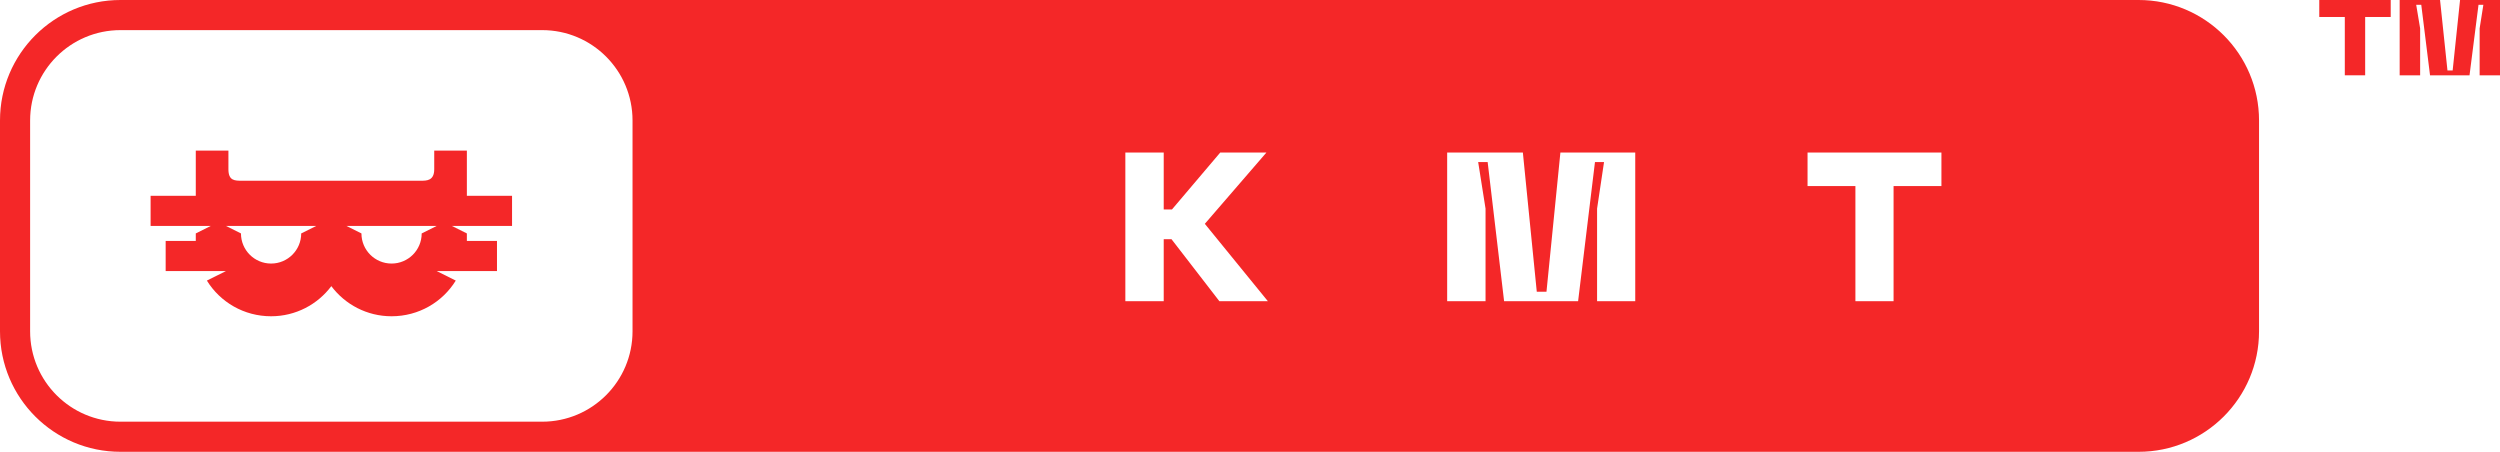
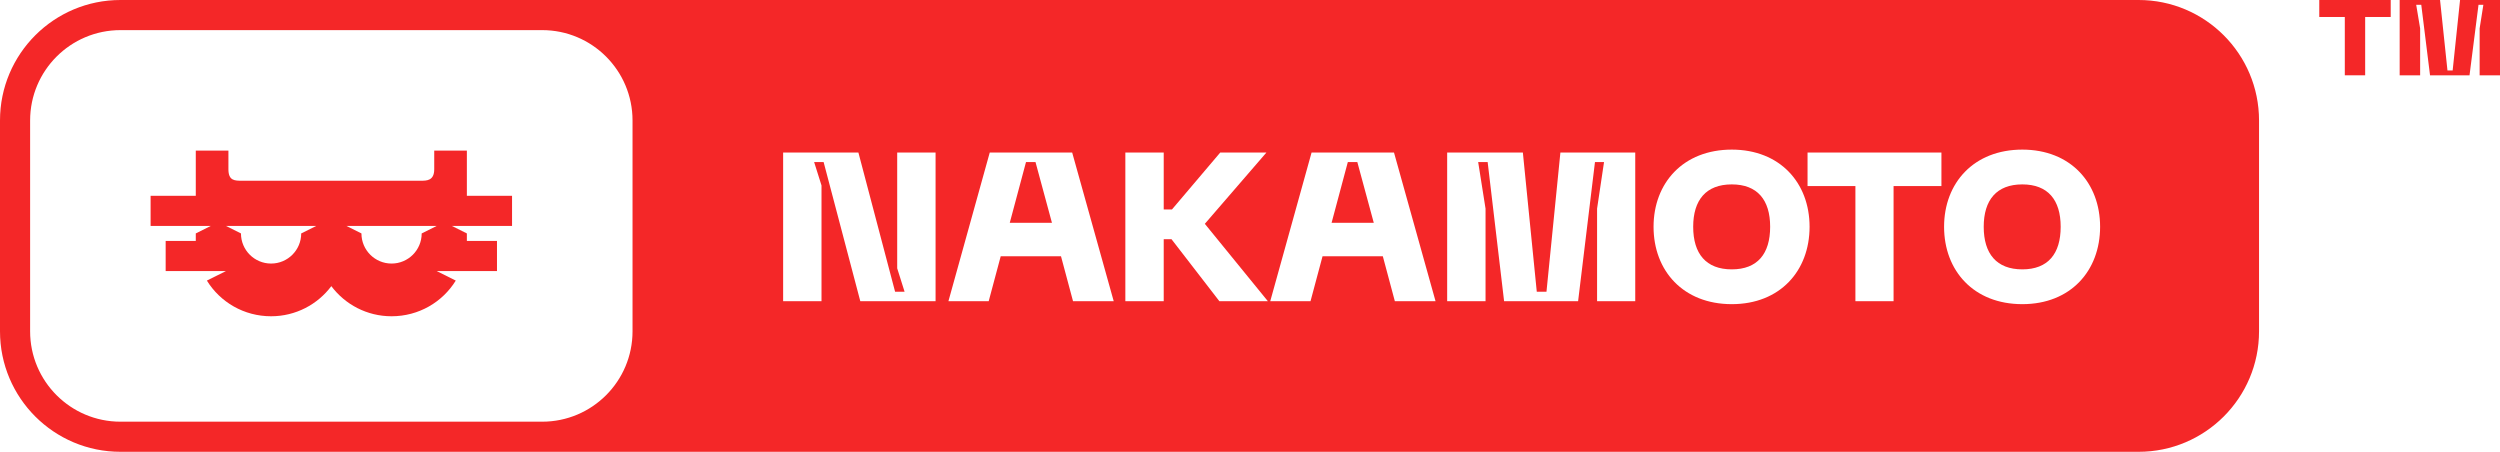
<svg xmlns="http://www.w3.org/2000/svg" width="166" height="30" viewBox="0 0 166 30" fill="none">
  <path d="M114.99 12.244C113.282 12.244 112.428 13.28 112.428 15.058C112.428 16.85 113.282 17.886 114.99 17.886C116.698 17.886 117.538 16.85 117.538 15.058C117.538 13.266 116.684 12.244 114.99 12.244Z" fill="#F42728" />
  <path d="M68.127 10.76L67.049 14.792H69.849L68.757 10.76H68.127Z" fill="#F42728" />
  <path d="M89.496 10.76L88.418 14.792H91.218L90.126 10.76H89.496Z" fill="#F42728" />
  <path d="M134.281 12.244C132.573 12.244 131.719 13.28 131.719 15.058C131.719 16.85 132.573 17.886 134.281 17.886C135.989 17.886 136.829 16.85 136.829 15.058C136.829 13.266 135.975 12.244 134.281 12.244Z" fill="#F42728" />
-   <path fillRule="evenodd" clipRule="evenodd" d="M0 8C0 3.582 3.582 0 8 0H142C146.418 0 150 3.582 150 8V22C150 26.418 146.418 30 142 30H8C3.582 30 0 26.418 0 22V8ZM8 2C4.686 2 2 4.686 2 8V22C2 25.314 4.686 28 8 28H36C39.314 28 42 25.314 42 22V15V8C42 4.686 39.314 2 36 2H8ZM114.99 20.196C111.77 20.196 109.796 17.984 109.796 15.058C109.796 12.146 111.77 9.934 114.99 9.934C118.196 9.934 120.156 12.146 120.156 15.058C120.156 17.984 118.196 20.196 114.99 20.196ZM54.548 20H52V10.13H56.998L59.434 19.37H60.064L59.574 17.816V10.13H62.122V20H57.124L54.688 10.76H54.058L54.548 12.314V20ZM65.649 20H62.975L65.719 10.13H71.193L73.951 20H71.249L70.451 17.018H66.447L65.649 20ZM74.723 20H77.271V15.884H77.789L80.967 20H84.187L80.001 14.862L84.089 10.13H81.023L77.817 13.91H77.271V10.13H74.723V20ZM87.018 20H84.344L87.088 10.13H92.562L95.32 20H92.618L91.82 17.018H87.816L87.018 20ZM96.092 20H98.64V13.854L98.15 10.76H98.78L99.872 20H104.786L105.906 10.76H106.508L106.046 13.854V20H108.58V10.13H103.61L102.686 19.37H102.042L101.118 10.13H96.092V20ZM120.021 10.13V12.356H123.199V20H125.733V12.356H128.911V10.13H120.021ZM134.281 20.196C131.061 20.196 129.087 17.984 129.087 15.058C129.087 12.146 131.061 9.934 134.281 9.934C137.487 9.934 139.447 12.146 139.447 15.058C139.447 17.984 137.487 20.196 134.281 20.196Z" fill="#F42728" />
-   <path fillRule="evenodd" clipRule="evenodd" d="M16.047 12C15.584 12 15.167 12 15.167 11.239V10L13 10V13H10V15H14L13 15.5V16H11V18H15L13.737 18.631C14.617 20.059 16.197 21 18 21C19.636 21 21.088 20.215 22 19C22.912 20.215 24.364 21 26 21C27.803 21 29.383 20.059 30.263 18.631L29 18H33V16H31V15.5L30 15H34V13H31V10H28.833V11.239C28.833 12 28.333 12 27.953 12H16.047ZM21 15L20 15.5C20 16.605 19.105 17.5 18 17.5C16.895 17.5 16 16.605 16 15.5L15 15H21ZM29 15L28 15.5C28 16.605 27.105 17.5 26 17.5C24.895 17.5 24 16.605 24 15.5L23 15H29Z" fill="#F42728" />
+   <path fill-rule="evenodd" clip-rule="evenodd" d="M0 8C0 3.582 3.582 0 8 0H142C146.418 0 150 3.582 150 8V22C150 26.418 146.418 30 142 30H8C3.582 30 0 26.418 0 22V8ZM8 2C4.686 2 2 4.686 2 8V22C2 25.314 4.686 28 8 28H36C39.314 28 42 25.314 42 22V15V8C42 4.686 39.314 2 36 2H8ZM114.99 20.196C111.77 20.196 109.796 17.984 109.796 15.058C109.796 12.146 111.77 9.934 114.99 9.934C118.196 9.934 120.156 12.146 120.156 15.058C120.156 17.984 118.196 20.196 114.99 20.196ZM54.548 20H52V10.13H56.998L59.434 19.37H60.064L59.574 17.816V10.13H62.122V20H57.124L54.688 10.76H54.058L54.548 12.314V20ZM65.649 20H62.975L65.719 10.13H71.193L73.951 20H71.249L70.451 17.018H66.447L65.649 20ZM74.723 20H77.271V15.884H77.789L80.967 20H84.187L80.001 14.862L84.089 10.13H81.023L77.817 13.91H77.271V10.13H74.723V20ZM87.018 20H84.344L87.088 10.13H92.562L95.32 20H92.618L91.82 17.018H87.816L87.018 20ZM96.092 20H98.64V13.854L98.15 10.76H98.78L99.872 20H104.786L105.906 10.76H106.508L106.046 13.854V20H108.58V10.13H103.61L102.686 19.37H102.042L101.118 10.13H96.092V20ZM120.021 10.13V12.356H123.199V20H125.733V12.356H128.911V10.13H120.021ZM134.281 20.196C131.061 20.196 129.087 17.984 129.087 15.058C129.087 12.146 131.061 9.934 134.281 9.934C137.487 9.934 139.447 12.146 139.447 15.058C139.447 17.984 137.487 20.196 134.281 20.196Z" fill="#F42728" />
+   <path fill-rule="evenodd" clip-rule="evenodd" d="M16.047 12C15.584 12 15.167 12 15.167 11.239V10L13 10V13H10V15H14L13 15.5V16H11V18H15L13.737 18.631C14.617 20.059 16.197 21 18 21C19.636 21 21.088 20.215 22 19C22.912 20.215 24.364 21 26 21C27.803 21 29.383 20.059 30.263 18.631L29 18H33V16H31V15.5L30 15H34V13H31V10H28.833V11.239C28.833 12 28.333 12 27.953 12H16.047ZM21 15L20 15.5C20 16.605 19.105 17.5 18 17.5C16.895 17.5 16 16.605 16 15.5L15 15H21ZM29 15L28 15.5C28 16.605 27.105 17.5 26 17.5C24.895 17.5 24 16.605 24 15.5L23 15H29Z" fill="#F42728" />
  <path d="M154 0V1.128H155.695V5H157.047V1.128H158.743V0H154Z" fill="#F42728" />
  <path d="M159.338 5H160.697V1.887L160.436 0.319H160.772L161.354 5H163.976L164.573 0.319H164.895L164.648 1.887V5H166V0H163.348L162.856 4.681H162.512L162.019 0H159.338V5Z" fill="#F42728" />
</svg>
